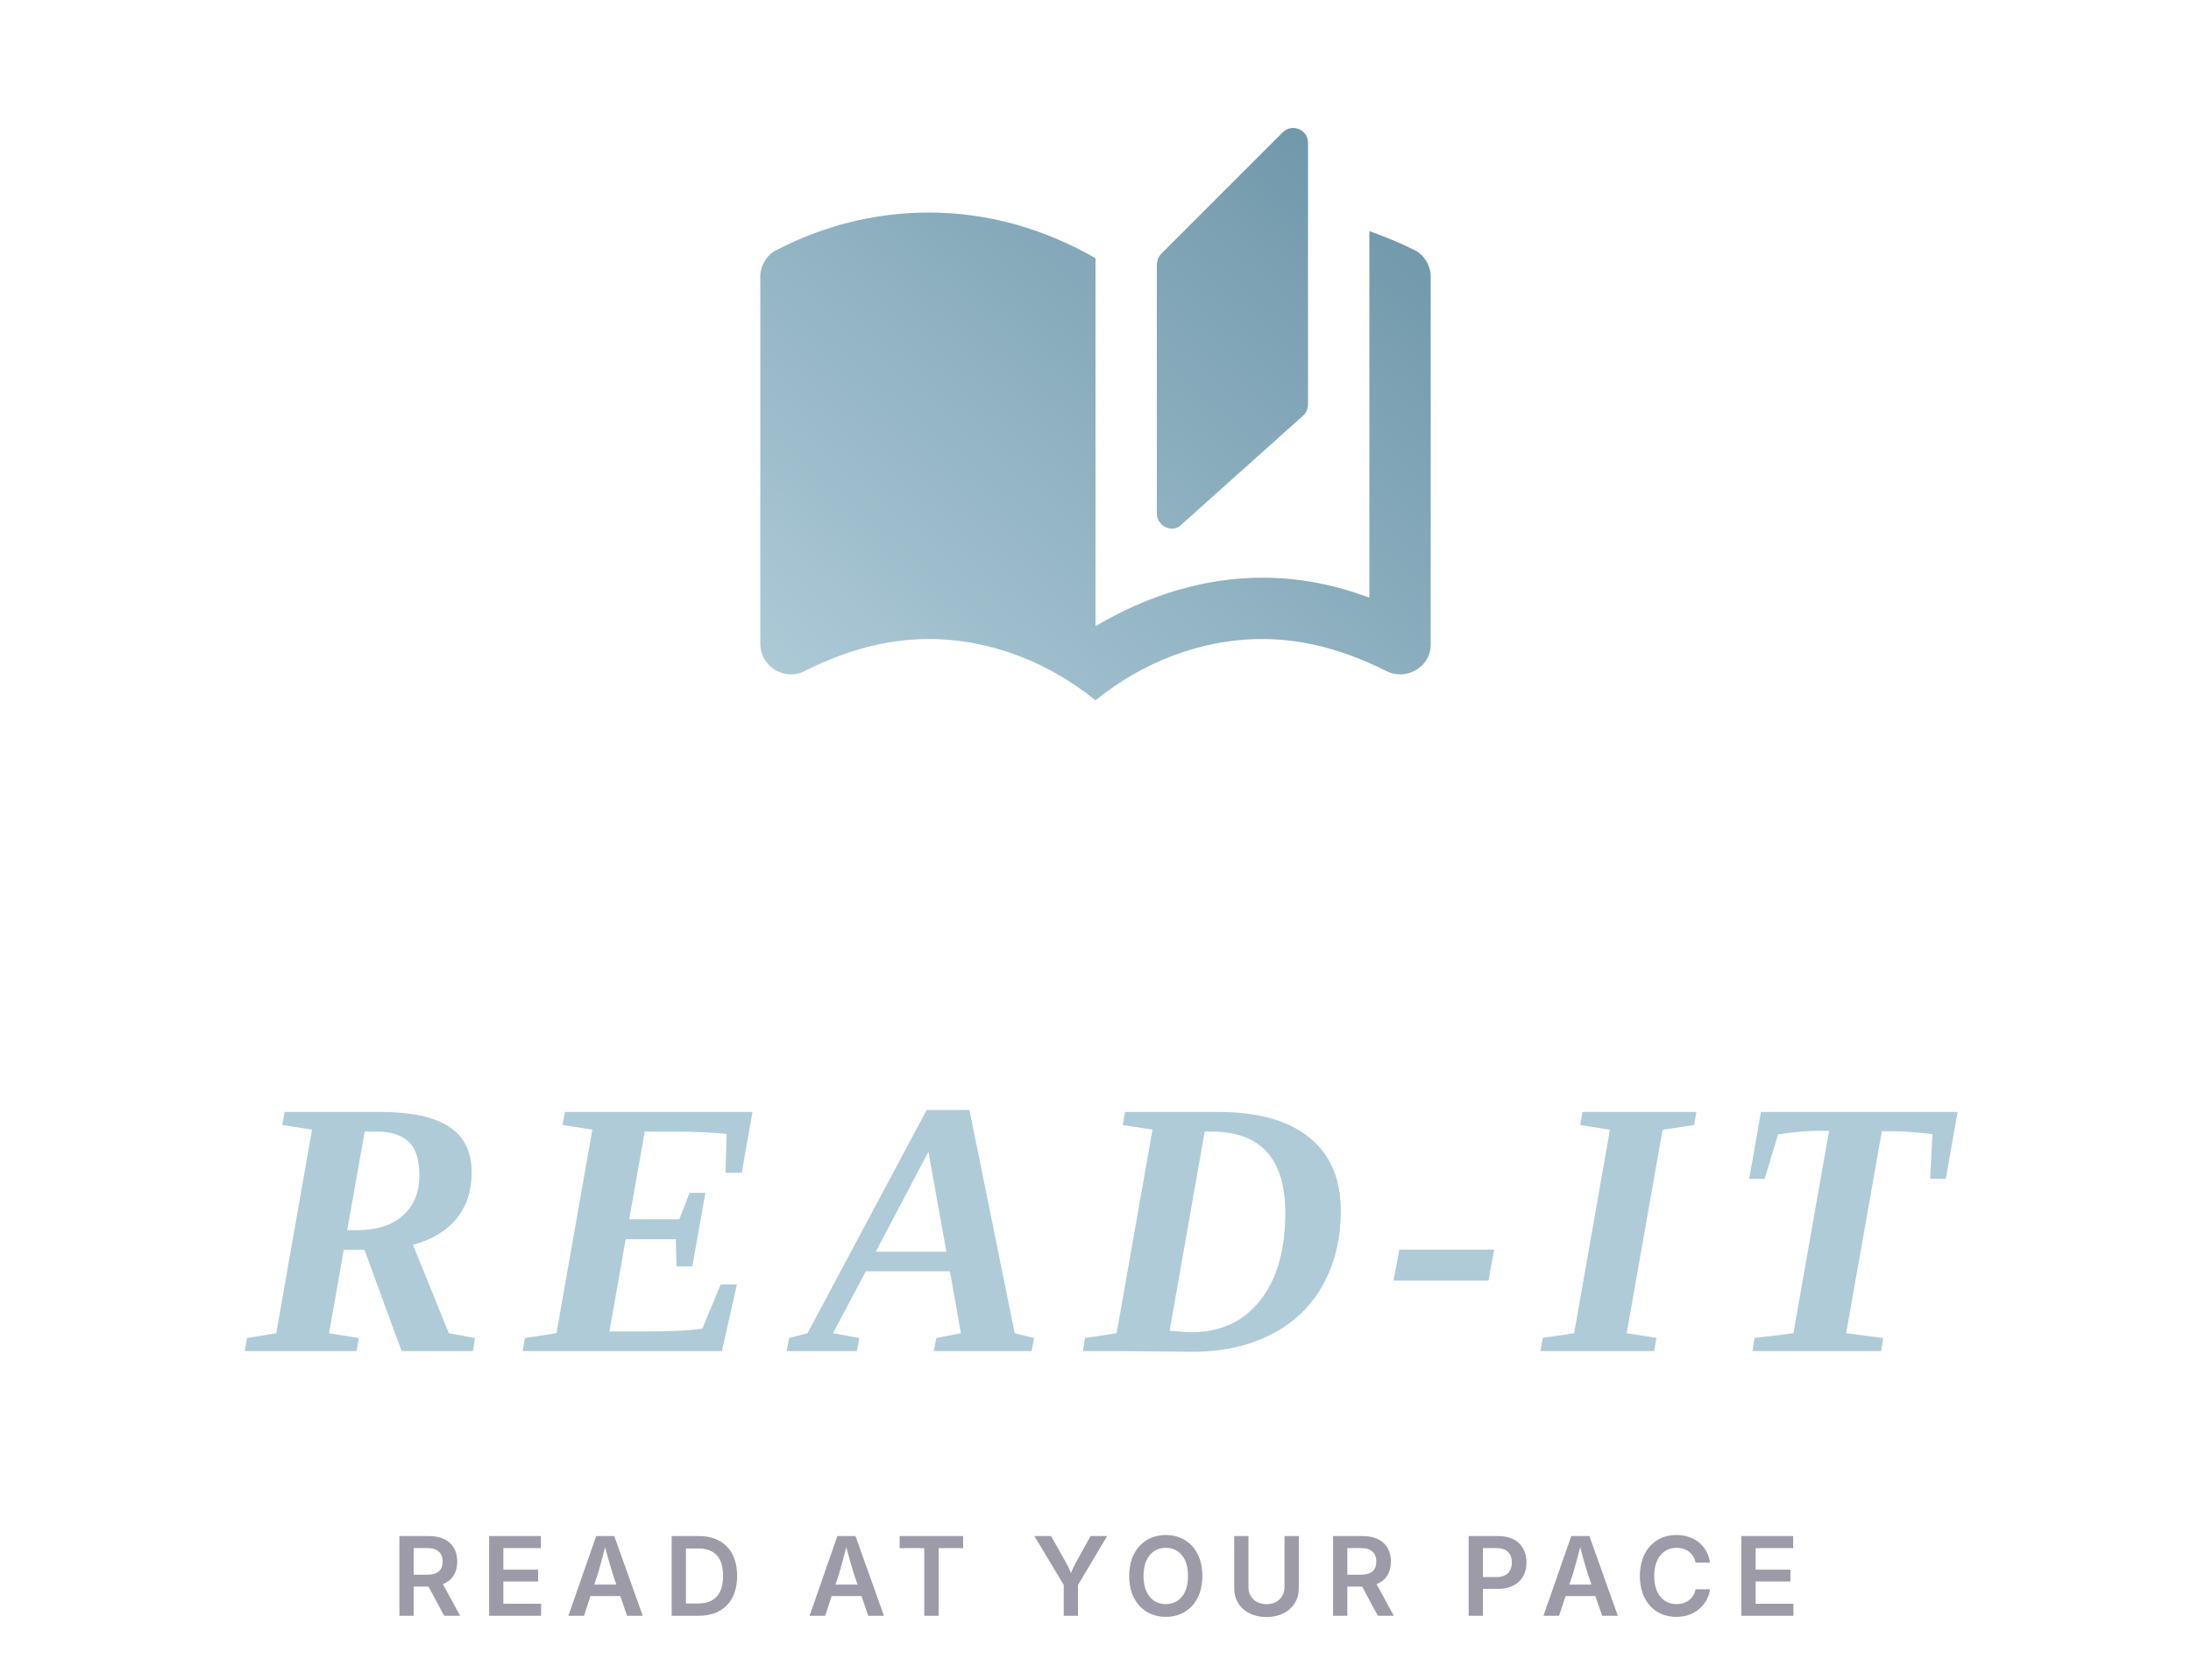
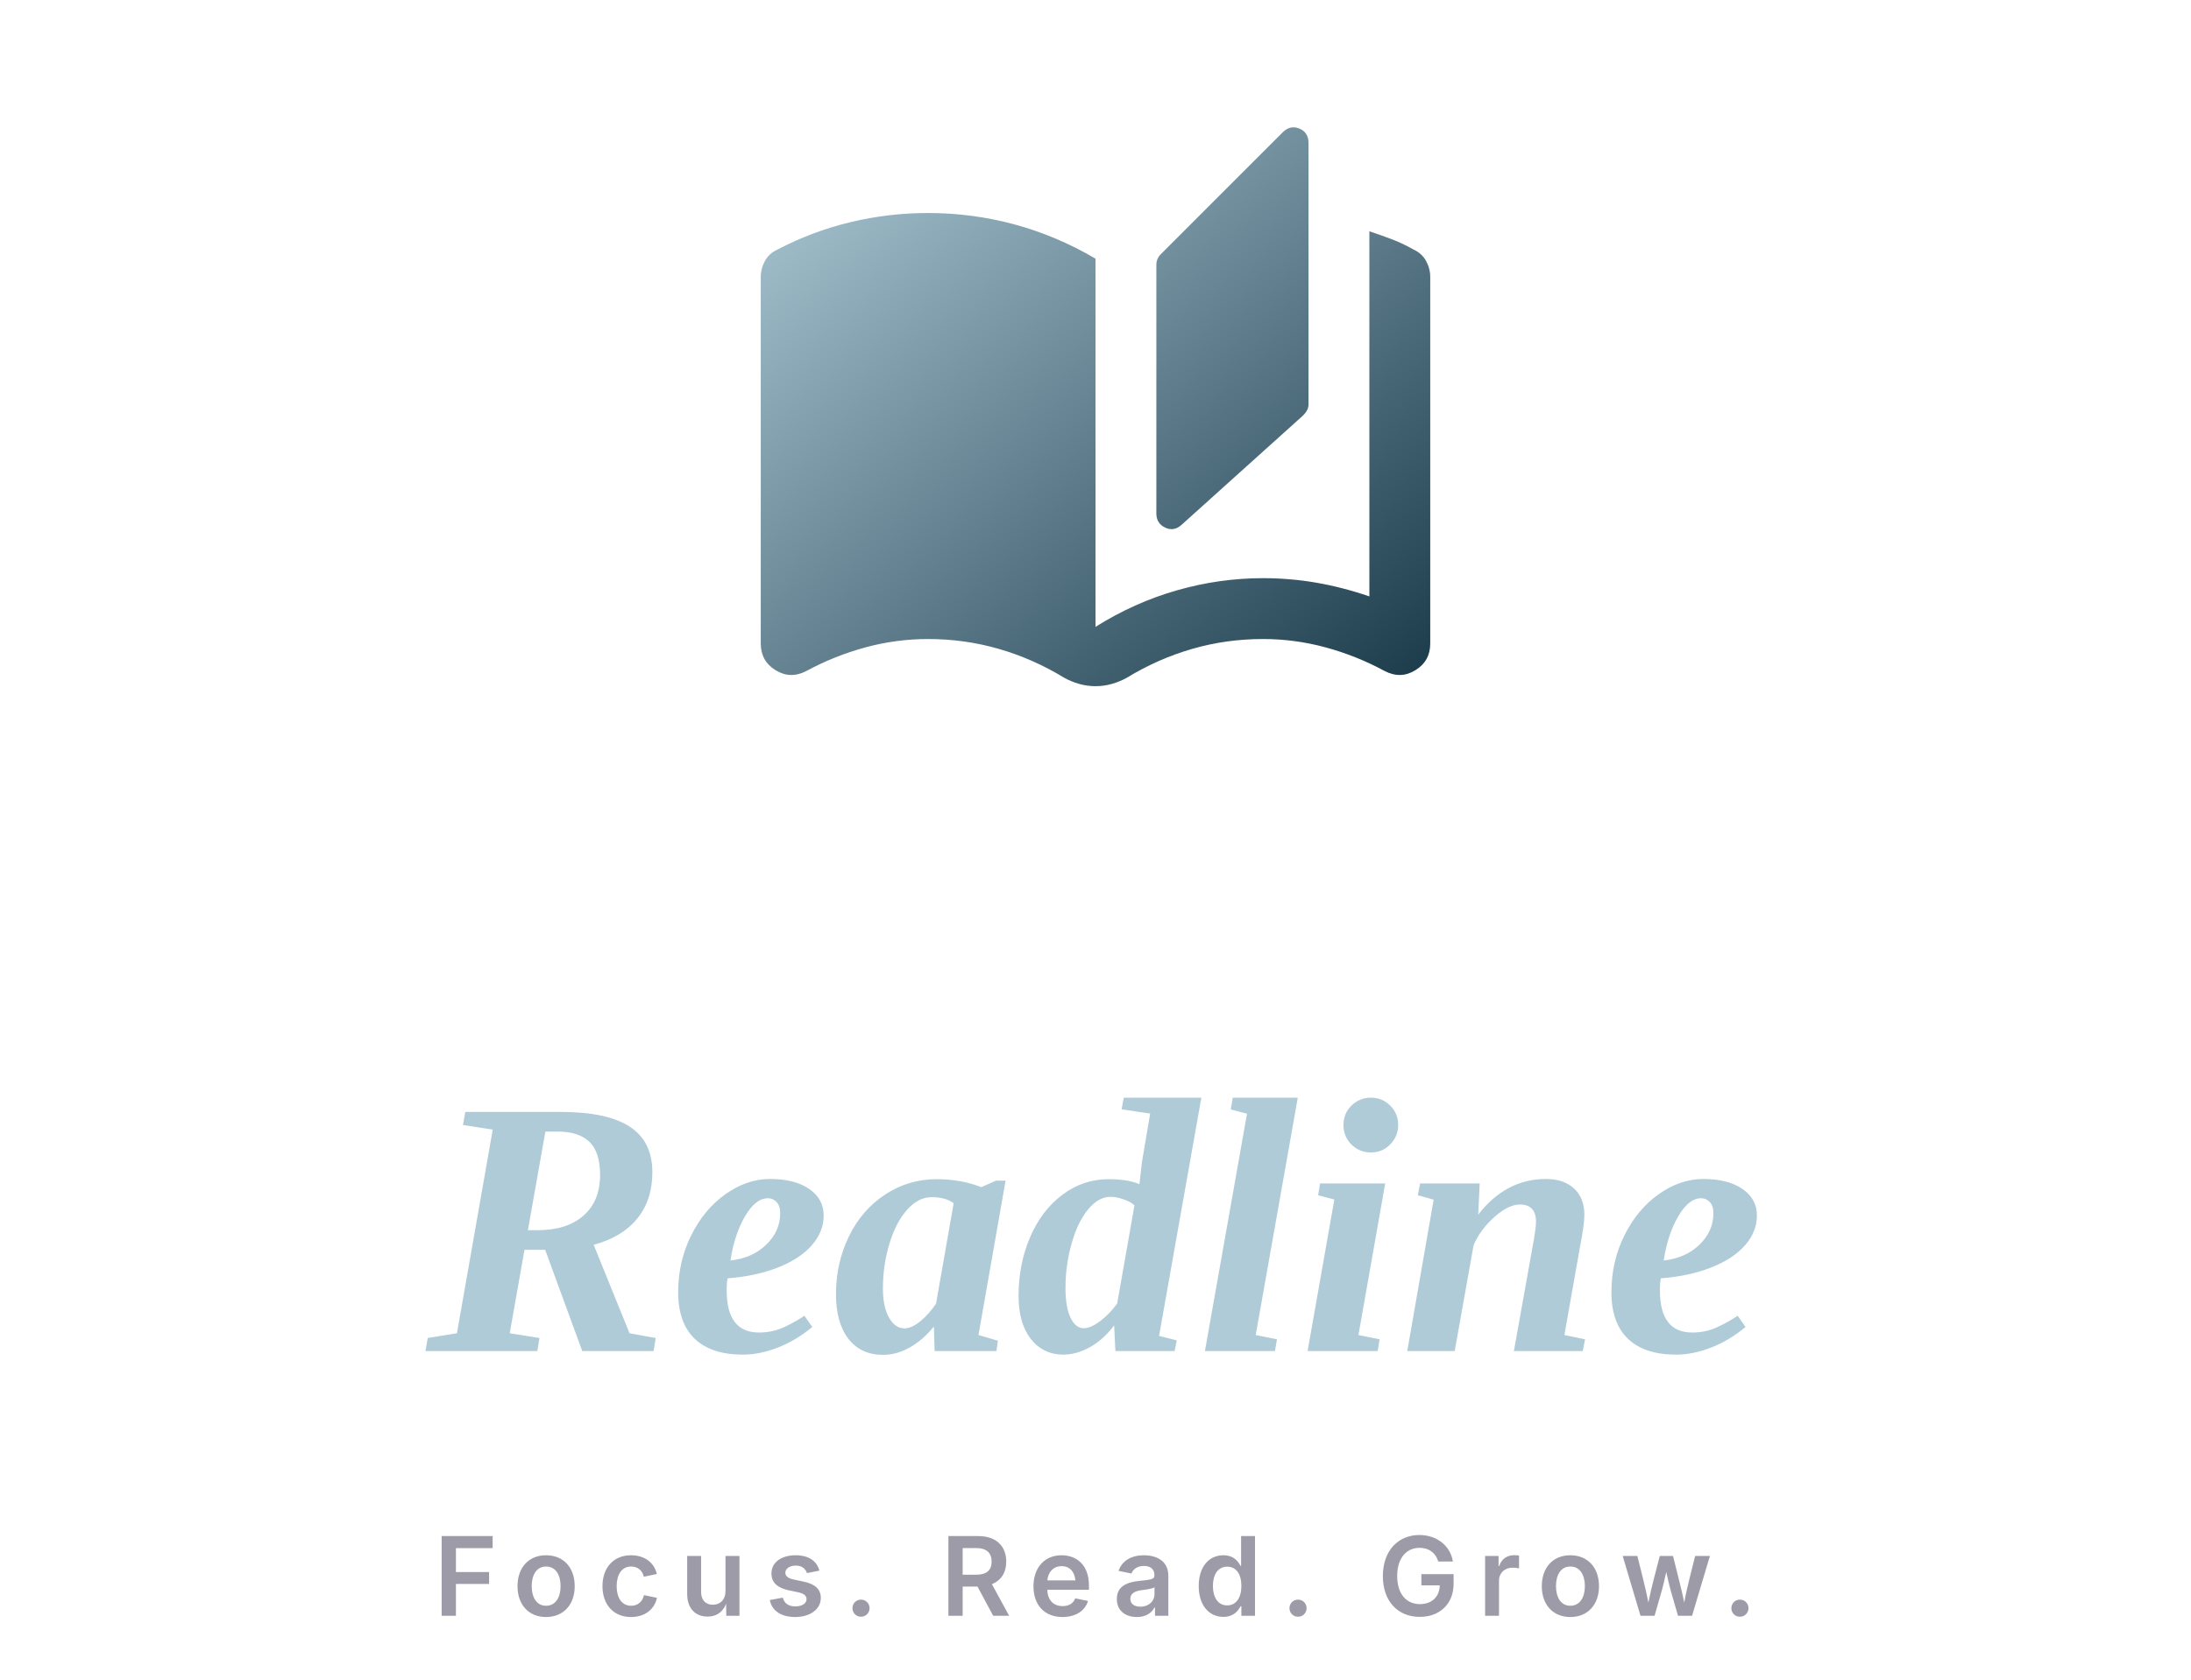
<svg xmlns="http://www.w3.org/2000/svg" viewBox="0 0 480 368" width="480" height="368">
  <defs>
    <linearGradient id="ink" x1="0" y1="0" x2="1" y2="1">
      <stop offset="0%" stop-color="#AFCBD8" />
-       <stop offset="100%" stop-color="#6A93A6" />
+       <stop offset="100%" stop-color="#1A3A4A" />
    </linearGradient>
  </defs>
-   <svg x="160" y="20" width="160" height="160" viewBox="0 0 512 512">
-     <g transform="translate(0,512) scale(1,-1)">
-       <path fill="url(#ink)" d="M387 483 302 398C300 396 299 393 299 390V216C299 207 310 202 316 208L402 285C404 287 405 290 405 293V476C405 485 394 490 387 483ZM479 401C469 406 459 410 448 414V157C424 166 399 171 373 171C333 171 293 159 256 137V395C221 415 182 427 139 427C100 427 64 417 33 401C26 398 21 390 21 382V125C21 108 39 98 53 106C79 119 108 128 139 128C183 128 224 111 256 85C288 111 329 128 373 128C404 128 433 119 459 106C473 98 491 108 491 124V382C491 390 486 398 479 401Z" />
-     </g>
+   <svg x="160" y="20" width="160" height="160" viewBox="0 -960 960 960">
+     <path fill="url(#ink)" d="M458.5-181q-10.5-3-19.5-8-41-25-86-38t-93-13q-42 0-82.5 11T100-198q-21 11-40.5-1T40-234v-482q0-11 5.5-21T62-752q46-24 96-36t102-12q58 0 113.5 15T480-740v484q51-32 107-48t113-16q36 0 70.5 6t69.5 18v-480q15 5 29.5 10.5T898-752q11 5 16.5 15t5.5 21v482q0 23-19.5 35t-40.5 1q-37-20-77.5-31T700-240q-48 0-93 13t-86 38q-9 5-19.5 8t-21.5 3q-11 0-21.5-3ZM593-390q-10 9-21.5 3.5T560-405v-327q0-4 1.5-7.5t4.5-6.5l160-160q10-10 22-5t12 19v343q0 5-2 8.5t-5 6.5L593-390Z" />
  </svg>
-   <text x="240" y="296" text-anchor="middle" font-family="'Newsreader', 'Charter', 'Georgia', 'Times New Roman', serif" font-style="italic" font-weight="800" font-size="80" letter-spacing="8" fill="#AFCBD8">READ-IT</text>
-   <text x="240" y="354" text-anchor="middle" font-family="'Inter', 'Helvetica Neue', 'Helvetica', 'Arial', sans-serif" font-weight="600" font-size="24" letter-spacing="4" fill="#9E9BA8">READ AT YOUR PACE</text>
+   <text x="240" y="296" text-anchor="middle" font-family="'Newsreader 16pt', 'Newsreader', 'Charter', 'Georgia', 'Times New Roman', serif" font-style="italic" font-weight="700" font-size="80" fill="#AFCBD8">Readline</text>
+   <text x="240" y="354" text-anchor="middle" font-family="'Inter', 'Helvetica Neue', 'Helvetica', 'Arial', sans-serif" font-weight="600" font-size="24" letter-spacing="4" fill="#9E9BA8">Focus. Read. Grow.</text>
</svg>
